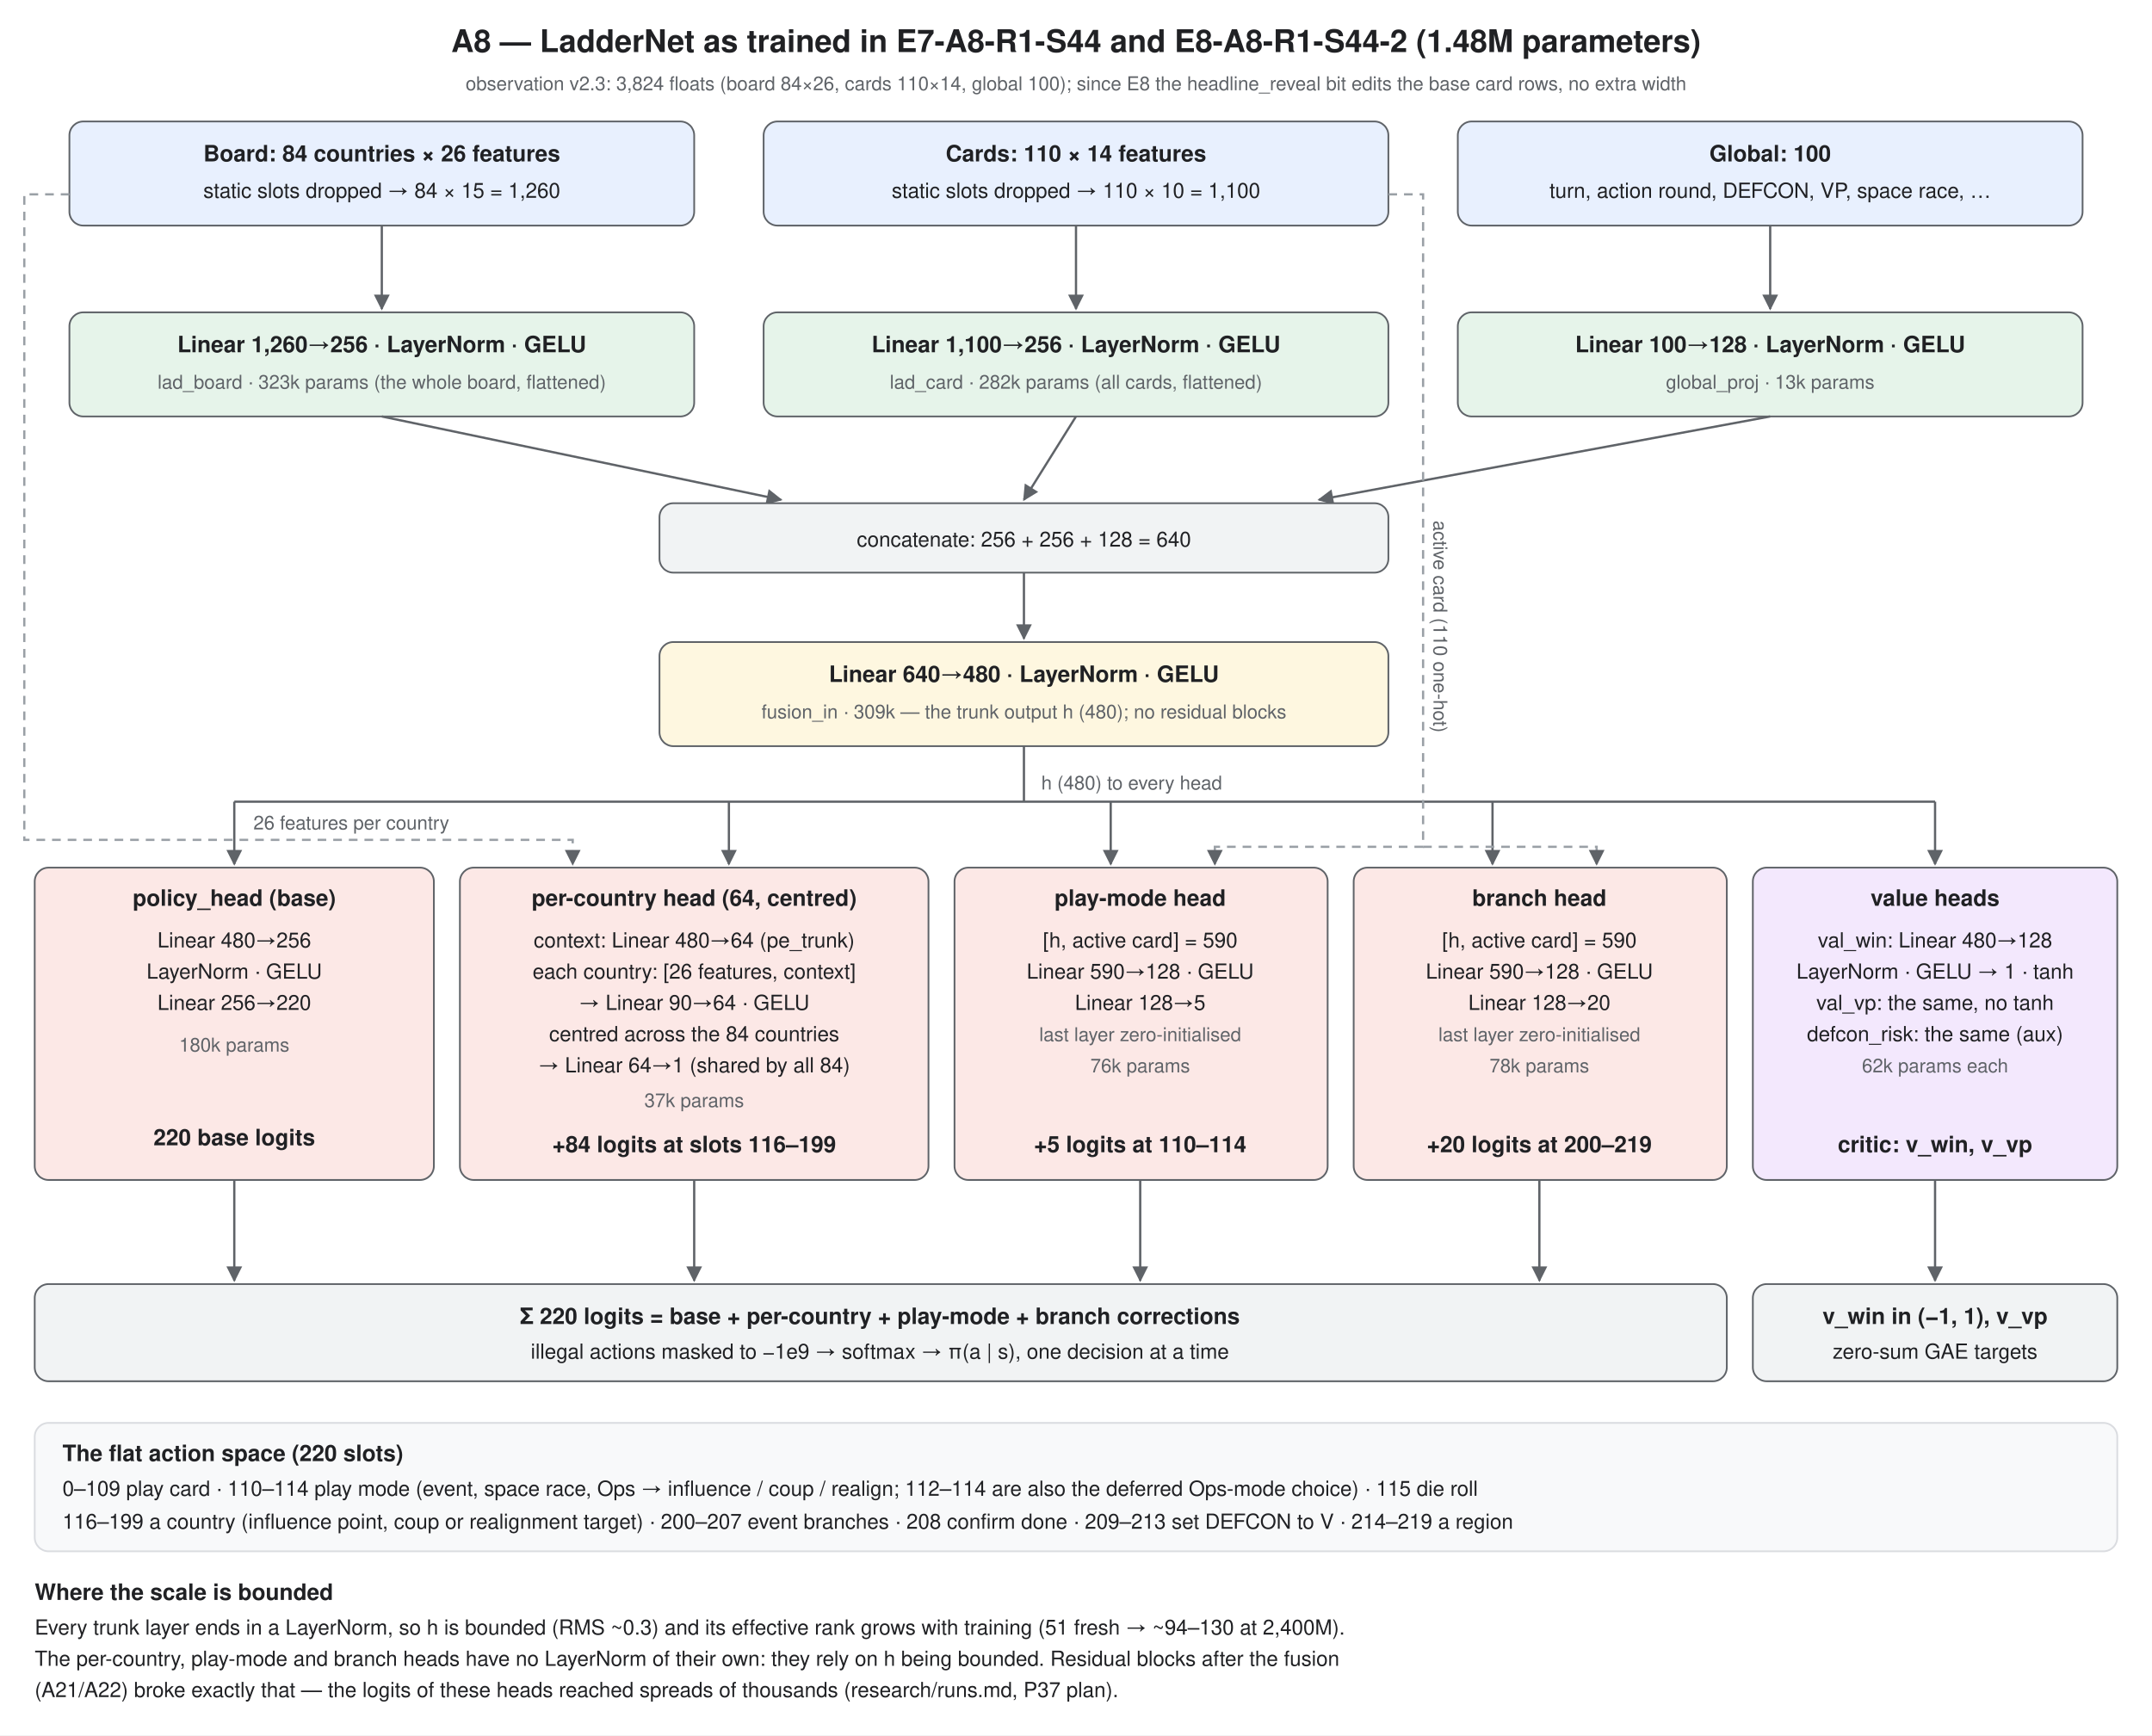
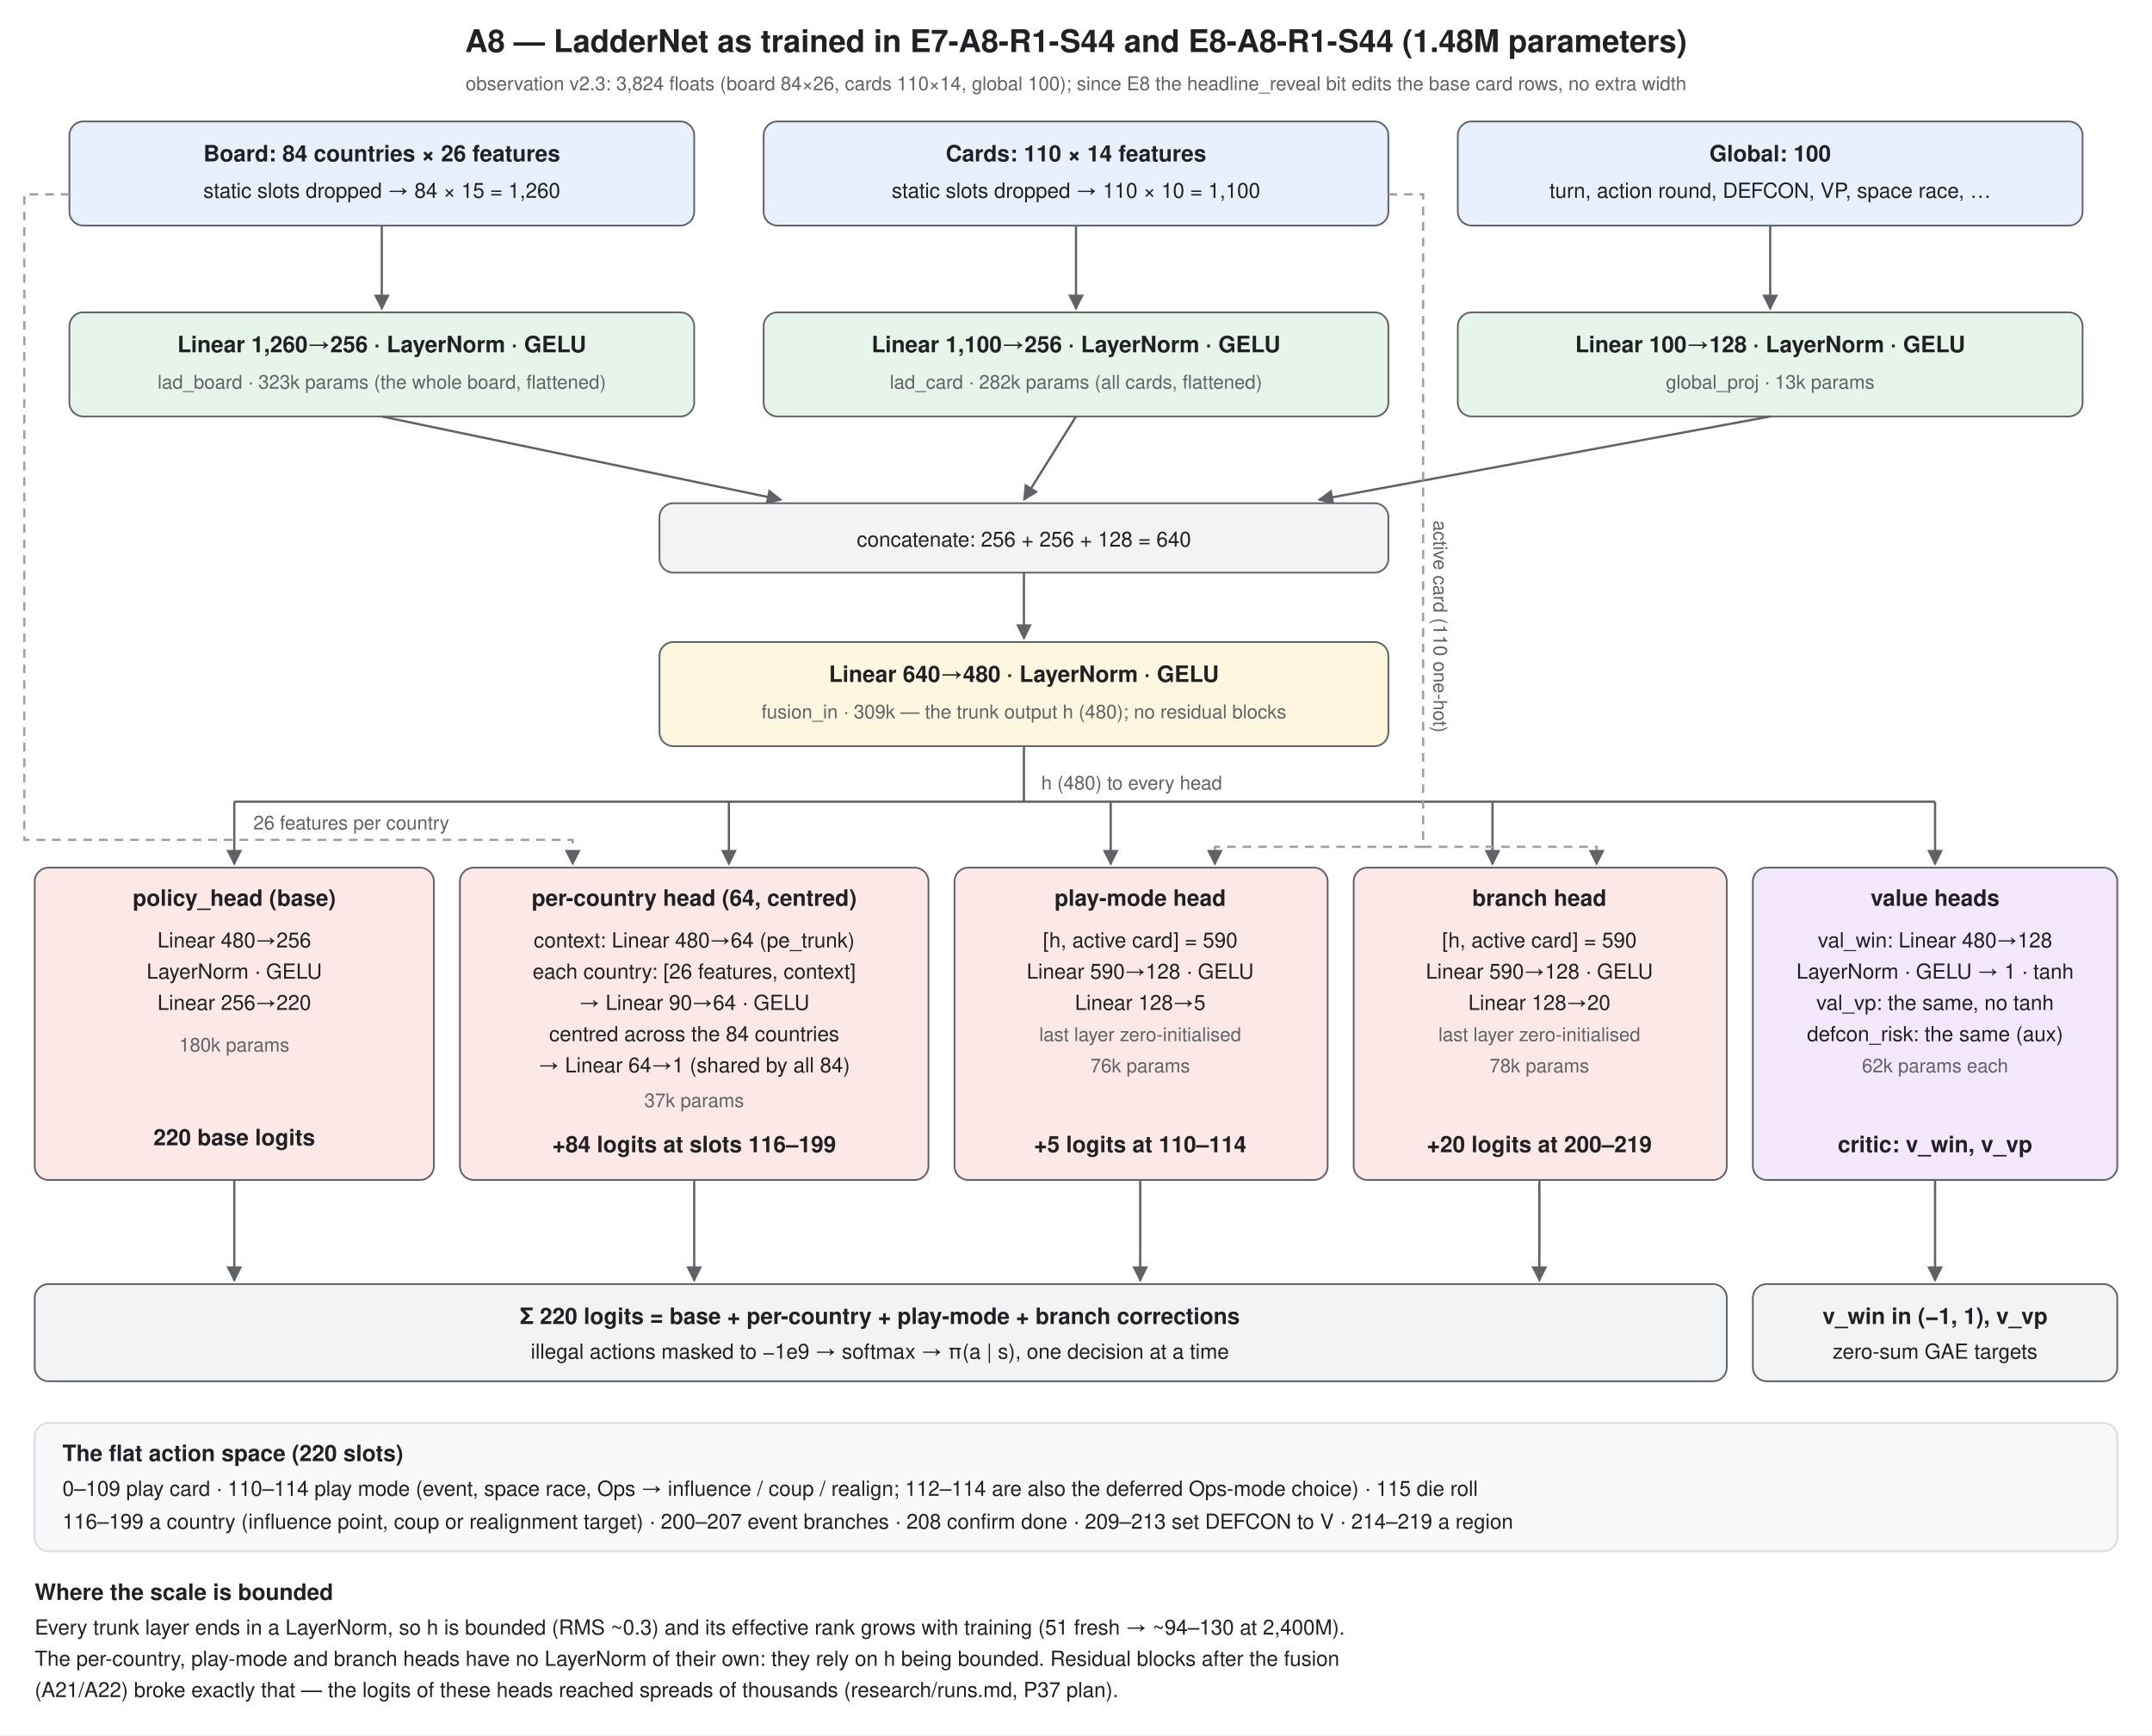
<svg xmlns="http://www.w3.org/2000/svg" viewBox="0 0 1240 1000" width="1240" height="1000" font-family="Helvetica, Arial, sans-serif" font-size="12" fill="#202124">
  <defs>
    <marker id="arrow" viewBox="0 0 10 10" refX="9" refY="5" markerWidth="7" markerHeight="7" orient="auto-start-reverse">
      <path d="M0,0 L10,5 L0,10 z" fill="#5f6368" />
    </marker>
    <style>
      .box { stroke: #5f6368; stroke-width: 1; rx: 8; }
      .in { fill: #e8f0fe; }
      .enc { fill: #e6f4ea; }
      .fus { fill: #fef7e0; }
      .head { fill: #fce8e6; }
      .val { fill: #f3e8fd; }
      .out { fill: #f1f3f4; }
      .t { font-weight: bold; font-size: 13px; }
      .s { fill: #5f6368; font-size: 11px; }
      .a { stroke: #5f6368; stroke-width: 1.3; fill: none; marker-end: url(#arrow); }
      .d { stroke: #9aa0a6; stroke-width: 1.3; fill: none; stroke-dasharray: 5 4; marker-end: url(#arrow); }
      .l { stroke: #5f6368; stroke-width: 1.3; fill: none; }
    </style>
  </defs>
  <rect width="1240" height="1000" fill="#ffffff" />
-   <text x="620" y="30" text-anchor="middle" font-size="18" font-weight="bold">A8 — LadderNet as trained in E7-A8-R1-S44 and E8-A8-R1-S44-2 (1.48M parameters)</text>
+   <text x="620" y="30" text-anchor="middle" font-size="18" font-weight="bold">A8 — LadderNet as trained in E7-A8-R1-S44 and E8-A8-R1-S44 (1.48M parameters)</text>
  <text x="620" y="52" text-anchor="middle" class="s">observation v2.3: 3,824 floats (board 84×26, cards 110×14, global 100); since E8 the headline_reveal bit edits the base card rows, no extra width</text>
  <rect class="box in" x="40" y="70" width="360" height="60" />
  <text x="220" y="93" text-anchor="middle" class="t">Board: 84 countries × 26 features</text>
  <text x="220" y="114" text-anchor="middle">static slots dropped → 84 × 15 = 1,260</text>
  <rect class="box in" x="440" y="70" width="360" height="60" />
  <text x="620" y="93" text-anchor="middle" class="t">Cards: 110 × 14 features</text>
  <text x="620" y="114" text-anchor="middle">static slots dropped → 110 × 10 = 1,100</text>
  <rect class="box in" x="840" y="70" width="360" height="60" />
  <text x="1020" y="93" text-anchor="middle" class="t">Global: 100</text>
  <text x="1020" y="114" text-anchor="middle">turn, action round, DEFCON, VP, space race, …</text>
  <line class="a" x1="220" y1="130" x2="220" y2="178" />
  <line class="a" x1="620" y1="130" x2="620" y2="178" />
  <line class="a" x1="1020" y1="130" x2="1020" y2="178" />
  <rect class="box enc" x="40" y="180" width="360" height="60" />
  <text x="220" y="203" text-anchor="middle" class="t">Linear 1,260→256 · LayerNorm · GELU</text>
  <text x="220" y="224" text-anchor="middle" class="s">lad_board · 323k params (the whole board, flattened)</text>
  <rect class="box enc" x="440" y="180" width="360" height="60" />
  <text x="620" y="203" text-anchor="middle" class="t">Linear 1,100→256 · LayerNorm · GELU</text>
  <text x="620" y="224" text-anchor="middle" class="s">lad_card · 282k params (all cards, flattened)</text>
  <rect class="box enc" x="840" y="180" width="360" height="60" />
  <text x="1020" y="203" text-anchor="middle" class="t">Linear 100→128 · LayerNorm · GELU</text>
  <text x="1020" y="224" text-anchor="middle" class="s">global_proj · 13k params</text>
  <line class="a" x1="220" y1="240" x2="450" y2="288" />
  <line class="a" x1="620" y1="240" x2="590" y2="288" />
  <line class="a" x1="1020" y1="240" x2="760" y2="288" />
  <rect class="box out" x="380" y="290" width="420" height="40" />
  <text x="590" y="315" text-anchor="middle">concatenate: 256 + 256 + 128 = 640</text>
  <line class="a" x1="590" y1="330" x2="590" y2="368" />
  <rect class="box fus" x="380" y="370" width="420" height="60" />
  <text x="590" y="393" text-anchor="middle" class="t">Linear 640→480 · LayerNorm · GELU</text>
  <text x="590" y="414" text-anchor="middle" class="s">fusion_in · 309k — the trunk output h (480); no residual blocks</text>
  <line class="l" x1="590" y1="430" x2="590" y2="462" />
  <line class="l" x1="135" y1="462" x2="1115" y2="462" />
  <line class="a" x1="135" y1="462" x2="135" y2="498" />
  <line class="a" x1="420" y1="462" x2="420" y2="498" />
  <line class="a" x1="640" y1="462" x2="640" y2="498" />
  <line class="a" x1="860" y1="462" x2="860" y2="498" />
  <line class="a" x1="1115" y1="462" x2="1115" y2="498" />
  <text x="600" y="455" class="s">h (480) to every head</text>
  <path class="d" d="M40,112 L14,112 L14,484 L330,484 L330,498" />
  <text x="146" y="478" class="s">26 features per country</text>
  <path class="d" d="M800,112 L820,112 L820,488 L700,488 L700,498" />
  <path class="d" d="M820,488 L920,488 L920,498" />
  <text x="826" y="300" class="s" transform="rotate(90 826 300)">active card (110 one-hot)</text>
  <rect class="box head" x="20" y="500" width="230" height="180" />
  <text x="135" y="522" text-anchor="middle" class="t">policy_head (base)</text>
  <text x="135" y="546" text-anchor="middle">Linear 480→256</text>
  <text x="135" y="564" text-anchor="middle">LayerNorm · GELU</text>
  <text x="135" y="582" text-anchor="middle">Linear 256→220</text>
  <text x="135" y="606" text-anchor="middle" class="s">180k params</text>
  <text x="135" y="660" text-anchor="middle" class="t">220 base logits</text>
  <rect class="box head" x="265" y="500" width="270" height="180" />
  <text x="400" y="522" text-anchor="middle" class="t">per-country head (64, centred)</text>
  <text x="400" y="546" text-anchor="middle">context: Linear 480→64 (pe_trunk)</text>
  <text x="400" y="564" text-anchor="middle">each country: [26 features, context]</text>
  <text x="400" y="582" text-anchor="middle">→ Linear 90→64 · GELU</text>
  <text x="400" y="600" text-anchor="middle">centred across the 84 countries</text>
  <text x="400" y="618" text-anchor="middle">→ Linear 64→1 (shared by all 84)</text>
  <text x="400" y="638" text-anchor="middle" class="s">37k params</text>
  <text x="400" y="664" text-anchor="middle" class="t">+84 logits at slots 116–199</text>
  <rect class="box head" x="550" y="500" width="215" height="180" />
  <text x="657" y="522" text-anchor="middle" class="t">play-mode head</text>
  <text x="657" y="546" text-anchor="middle">[h, active card] = 590</text>
  <text x="657" y="564" text-anchor="middle">Linear 590→128 · GELU</text>
  <text x="657" y="582" text-anchor="middle">Linear 128→5</text>
  <text x="657" y="600" text-anchor="middle" class="s">last layer zero-initialised</text>
  <text x="657" y="618" text-anchor="middle" class="s">76k params</text>
  <text x="657" y="664" text-anchor="middle" class="t">+5 logits at 110–114</text>
  <rect class="box head" x="780" y="500" width="215" height="180" />
  <text x="887" y="522" text-anchor="middle" class="t">branch head</text>
  <text x="887" y="546" text-anchor="middle">[h, active card] = 590</text>
  <text x="887" y="564" text-anchor="middle">Linear 590→128 · GELU</text>
  <text x="887" y="582" text-anchor="middle">Linear 128→20</text>
  <text x="887" y="600" text-anchor="middle" class="s">last layer zero-initialised</text>
  <text x="887" y="618" text-anchor="middle" class="s">78k params</text>
  <text x="887" y="664" text-anchor="middle" class="t">+20 logits at 200–219</text>
  <rect class="box val" x="1010" y="500" width="210" height="180" />
  <text x="1115" y="522" text-anchor="middle" class="t">value heads</text>
  <text x="1115" y="546" text-anchor="middle">val_win: Linear 480→128</text>
  <text x="1115" y="564" text-anchor="middle">LayerNorm · GELU → 1 · tanh</text>
  <text x="1115" y="582" text-anchor="middle">val_vp: the same, no tanh</text>
  <text x="1115" y="600" text-anchor="middle">defcon_risk: the same (aux)</text>
  <text x="1115" y="618" text-anchor="middle" class="s">62k params each</text>
  <text x="1115" y="664" text-anchor="middle" class="t">critic: v_win, v_vp</text>
  <line class="a" x1="135" y1="680" x2="135" y2="738" />
  <line class="a" x1="400" y1="680" x2="400" y2="738" />
  <line class="a" x1="657" y1="680" x2="657" y2="738" />
  <line class="a" x1="887" y1="680" x2="887" y2="738" />
  <line class="a" x1="1115" y1="680" x2="1115" y2="738" />
  <rect class="box out" x="20" y="740" width="975" height="56" />
  <text x="507" y="763" text-anchor="middle" class="t">Σ  220 logits = base + per-country + play-mode + branch corrections</text>
  <text x="507" y="783" text-anchor="middle">illegal actions masked to −1e9 → softmax → π(a | s), one decision at a time</text>
  <rect class="box out" x="1010" y="740" width="210" height="56" />
  <text x="1115" y="763" text-anchor="middle" class="t">v_win in (−1, 1), v_vp</text>
  <text x="1115" y="783" text-anchor="middle">zero-sum GAE targets</text>
  <rect x="20" y="820" width="1200" height="74" fill="#f8f9fa" stroke="#dadce0" rx="8" />
  <text x="36" y="842" class="t">The flat action space (220 slots)</text>
  <text x="36" y="862">0–109 play card · 110–114 play mode (event, space race, Ops → influence / coup / realign; 112–114 are also the deferred Ops-mode choice) · 115 die roll</text>
  <text x="36" y="881">116–199 a country (influence point, coup or realignment target) · 200–207 event branches · 208 confirm done · 209–213 set DEFCON to V · 214–219 a region</text>
  <text x="20" y="922" class="t">Where the scale is bounded</text>
  <text x="20" y="942">Every trunk layer ends in a LayerNorm, so h is bounded (RMS ~0.3) and its effective rank grows with training (51 fresh → ~94–130 at 2,400M).</text>
  <text x="20" y="960">The per-country, play-mode and branch heads have no LayerNorm of their own: they rely on h being bounded. Residual blocks after the fusion</text>
  <text x="20" y="978">(A21/A22) broke exactly that — the logits of these heads reached spreads of thousands (research/runs.md, P37 plan).</text>
</svg>
